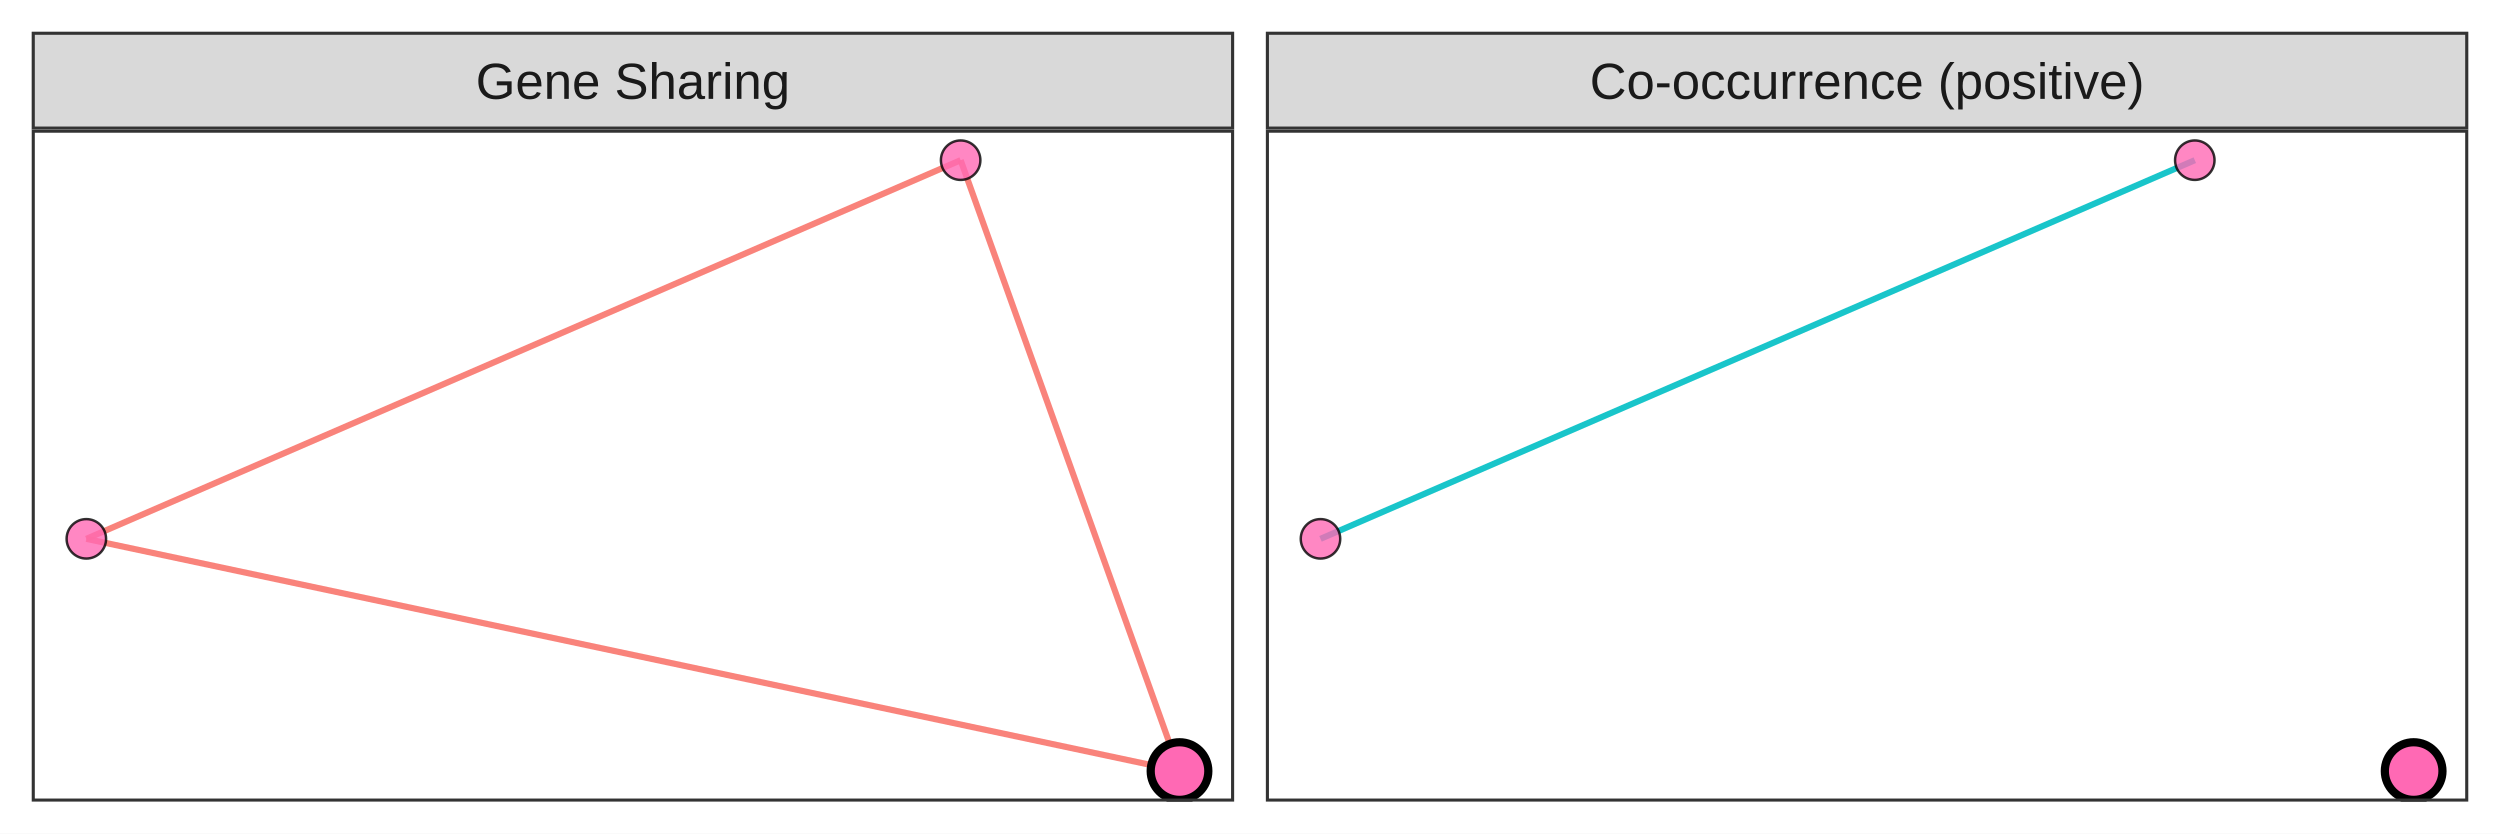
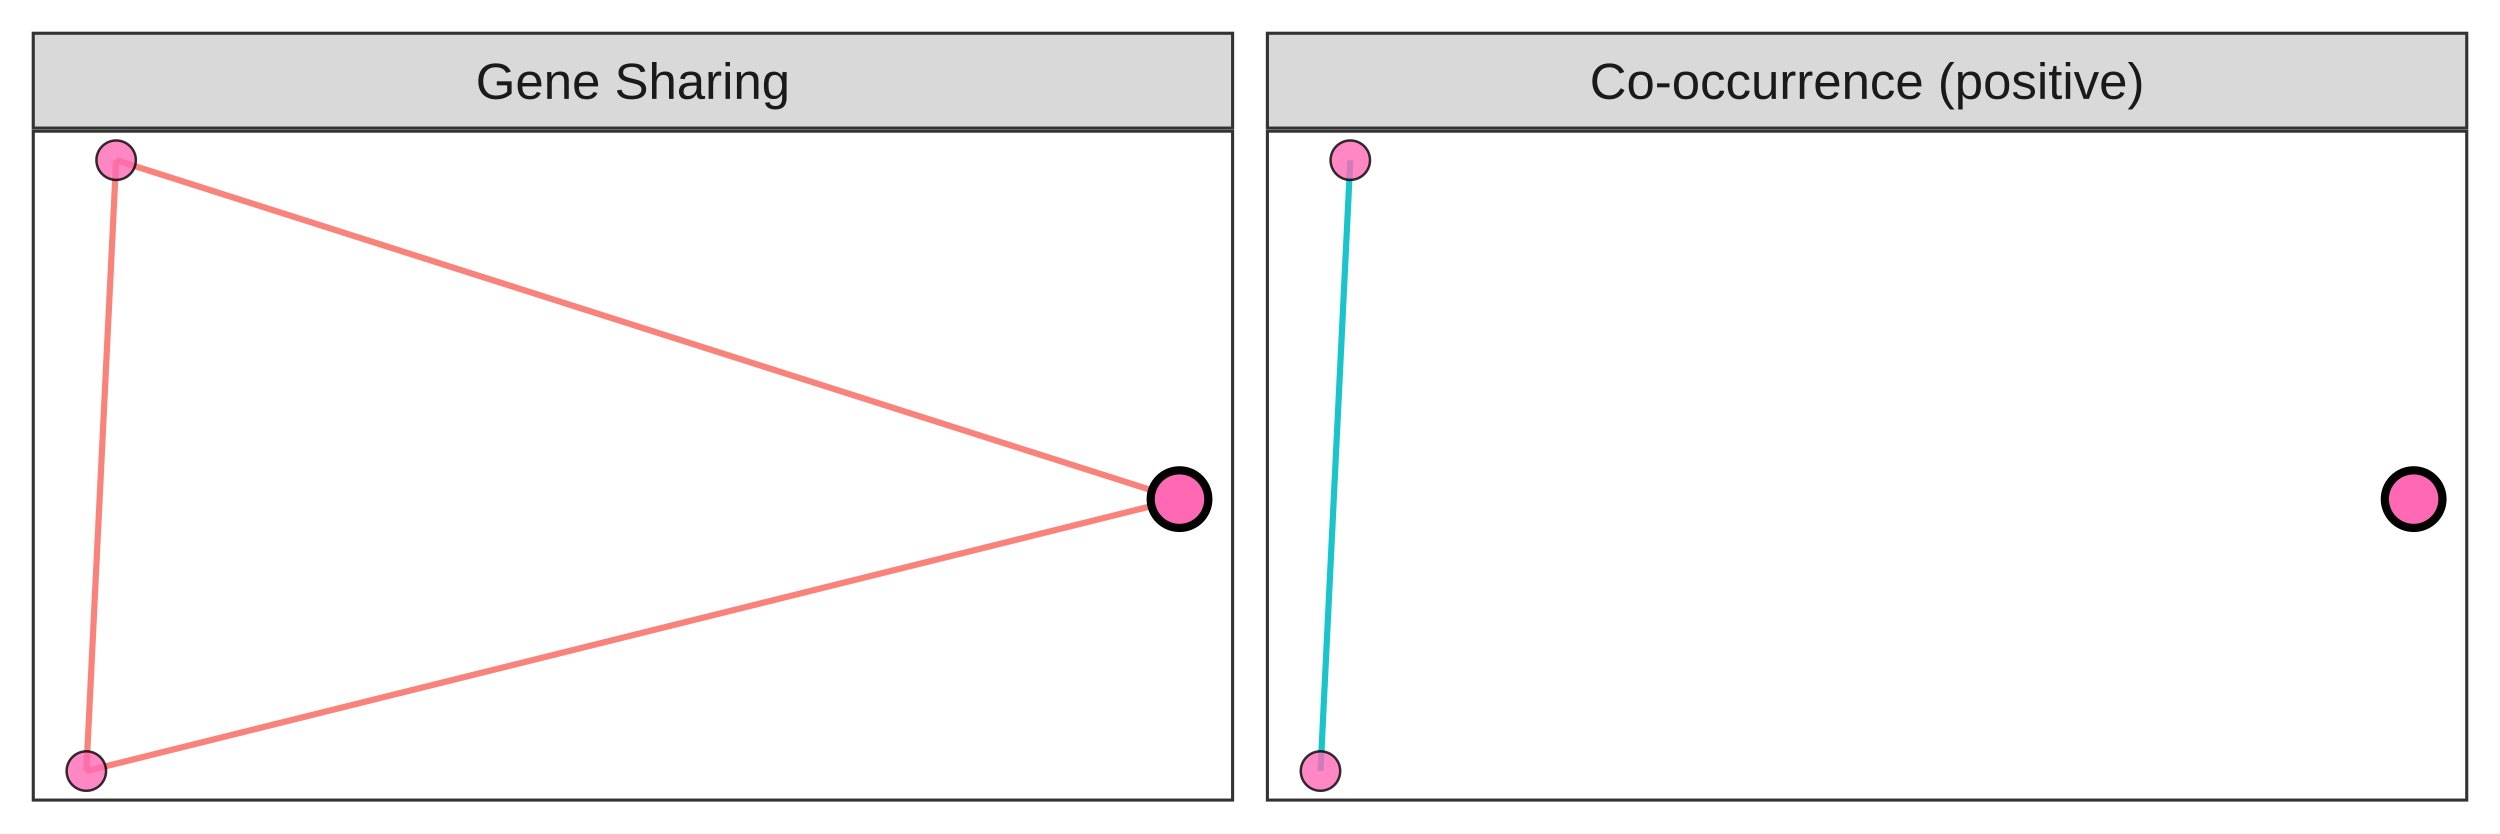
<svg xmlns="http://www.w3.org/2000/svg" width="432.00pt" height="144.00pt" viewBox="0 0 432.00 144.00">
  <g class="svglite">
    <defs>
      <style type="text/css">
    .svglite line, .svglite polyline, .svglite polygon, .svglite path, .svglite rect, .svglite circle {
      fill: none;
      stroke: #000000;
      stroke-linecap: round;
      stroke-linejoin: round;
      stroke-miterlimit: 10.00;
    }
    .svglite text {
      white-space: pre;
    }
    .svglite g.glyphgroup path {
      fill: inherit;
      stroke: none;
    }
  </style>
    </defs>
    <rect width="100%" height="100%" style="stroke: none; fill: #FFFFFF;" />
    <defs>
      <clipPath id="cpMC4wMHw0MzIuMDB8MC4wMHwxNDQuMDA=">
        <rect x="0.00" y="0.00" width="432.00" height="144.00" />
      </clipPath>
    </defs>
    <g clip-path="url(#cpMC4wMHw0MzIuMDB8MC4wMHwxNDQuMDA=)">
      <rect x="0" y="0.00" width="432.00" height="144.00" style="stroke-width: 1.07; stroke: #FFFFFF; fill: #FFFFFF;" />
    </g>
    <defs>
      <clipPath id="cpNS40OHwyMTMuMjZ8MjIuNDB8MTM4LjUy">
        <rect x="5.48" y="22.40" width="207.78" height="116.12" />
      </clipPath>
    </defs>
    <g clip-path="url(#cpNS40OHwyMTMuMjZ8MjIuNDB8MTM4LjUy)">
      <rect x="5.48" y="22.40" width="207.78" height="116.12" style="stroke-width: 1.07; stroke: none; fill: #FFFFFF;" />
-       <line x1="14.92" y1="93.11" x2="203.82" y2="133.24" style="stroke-width: 1.07; stroke: #F8766D; stroke-opacity: 0.90; stroke-linecap: butt;" />
-       <line x1="14.92" y1="93.11" x2="166.00" y2="27.68" style="stroke-width: 1.07; stroke: #F8766D; stroke-opacity: 0.90; stroke-linecap: butt;" />
-       <line x1="203.82" y1="133.24" x2="166.00" y2="27.68" style="stroke-width: 1.07; stroke: #F8766D; stroke-opacity: 0.90; stroke-linecap: butt;" />
-       <circle cx="14.92" cy="93.11" r="3.41" style="stroke-width: 0.43; stroke: #000000; stroke-opacity: 0.80; fill: #FF69B4; fill-opacity: 0.80;" />
-       <circle cx="203.82" cy="133.24" r="4.98" style="stroke-width: 1.42; fill: #FF69B4;" />
-       <circle cx="166.00" cy="27.68" r="3.41" style="stroke-width: 0.43; stroke: #000000; stroke-opacity: 0.80; fill: #FF69B4; fill-opacity: 0.80;" />
+       <line x1="14.92" y1="133.24" x2="203.82" y2="86.25" style="stroke-width: 1.07; stroke: #F8766D; stroke-opacity: 0.90; stroke-linecap: butt;" />
+       <line x1="14.92" y1="133.24" x2="20.07" y2="27.68" style="stroke-width: 1.07; stroke: #F8766D; stroke-opacity: 0.90; stroke-linecap: butt;" />
+       <line x1="203.82" y1="86.25" x2="20.07" y2="27.68" style="stroke-width: 1.07; stroke: #F8766D; stroke-opacity: 0.90; stroke-linecap: butt;" />
+       <circle cx="14.92" cy="133.24" r="3.41" style="stroke-width: 0.43; stroke: #000000; stroke-opacity: 0.80; fill: #FF69B4; fill-opacity: 0.80;" />
+       <circle cx="203.82" cy="86.25" r="4.98" style="stroke-width: 1.42; fill: #FF69B4;" />
+       <circle cx="20.07" cy="27.68" r="3.41" style="stroke-width: 0.43; stroke: #000000; stroke-opacity: 0.80; fill: #FF69B4; fill-opacity: 0.80;" />
      <rect x="5.48" y="22.40" width="207.78" height="116.12" style="stroke-width: 1.07; stroke: #333333;" />
    </g>
    <g clip-path="url(#cpMC4wMHw0MzIuMDB8MC4wMHwxNDQuMDA=)">
</g>
    <defs>
      <clipPath id="cpMjE4Ljc0fDQyNi41MnwyMi40MHwxMzguNTI=">
        <rect x="218.74" y="22.40" width="207.78" height="116.12" />
      </clipPath>
    </defs>
    <g clip-path="url(#cpMjE4Ljc0fDQyNi41MnwyMi40MHwxMzguNTI=)">
      <rect x="218.74" y="22.40" width="207.78" height="116.12" style="stroke-width: 1.07; stroke: none; fill: #FFFFFF;" />
-       <line x1="228.18" y1="93.11" x2="379.26" y2="27.68" style="stroke-width: 1.07; stroke: #00BFC4; stroke-opacity: 0.90; stroke-linecap: butt;" />
-       <circle cx="228.18" cy="93.11" r="3.41" style="stroke-width: 0.43; stroke: #000000; stroke-opacity: 0.80; fill: #FF69B4; fill-opacity: 0.80;" />
-       <circle cx="417.08" cy="133.24" r="4.98" style="stroke-width: 1.42; fill: #FF69B4;" />
-       <circle cx="379.26" cy="27.68" r="3.41" style="stroke-width: 0.43; stroke: #000000; stroke-opacity: 0.80; fill: #FF69B4; fill-opacity: 0.80;" />
+       <line x1="228.18" y1="133.24" x2="233.33" y2="27.68" style="stroke-width: 1.07; stroke: #00BFC4; stroke-opacity: 0.90; stroke-linecap: butt;" />
+       <circle cx="228.18" cy="133.24" r="3.41" style="stroke-width: 0.43; stroke: #000000; stroke-opacity: 0.80; fill: #FF69B4; fill-opacity: 0.80;" />
+       <circle cx="417.08" cy="86.25" r="4.98" style="stroke-width: 1.42; fill: #FF69B4;" />
+       <circle cx="233.33" cy="27.68" r="3.41" style="stroke-width: 0.43; stroke: #000000; stroke-opacity: 0.80; fill: #FF69B4; fill-opacity: 0.80;" />
      <rect x="218.74" y="22.40" width="207.78" height="116.12" style="stroke-width: 1.07; stroke: #333333;" />
    </g>
    <g clip-path="url(#cpMC4wMHw0MzIuMDB8MC4wMHwxNDQuMDA=)">
</g>
    <defs>
      <clipPath id="cpNS40OHwyMTMuMjZ8NS40OHwyMi40MA==">
        <rect x="5.48" y="5.48" width="207.78" height="16.92" />
      </clipPath>
    </defs>
    <g clip-path="url(#cpNS40OHwyMTMuMjZ8NS40OHwyMi40MA==)">
      <rect x="5.48" y="5.48" width="207.78" height="16.92" style="stroke-width: 1.07; stroke: #333333; fill: #D9D9D9;" />
      <text x="109.37" y="17.09" text-anchor="middle" style="font-size: 8.80px;fill: #1A1A1A; font-family: &quot;Arial&quot;;" textLength="54.27px" lengthAdjust="spacingAndGlyphs">Gene Sharing</text>
    </g>
    <g clip-path="url(#cpMC4wMHw0MzIuMDB8MC4wMHwxNDQuMDA=)">
</g>
    <defs>
      <clipPath id="cpMjE4Ljc0fDQyNi41Mnw1LjQ4fDIyLjQw">
        <rect x="218.74" y="5.48" width="207.78" height="16.92" />
      </clipPath>
    </defs>
    <g clip-path="url(#cpMjE4Ljc0fDQyNi41Mnw1LjQ4fDIyLjQw)">
      <rect x="218.74" y="5.48" width="207.78" height="16.92" style="stroke-width: 1.07; stroke: #333333; fill: #D9D9D9;" />
      <text x="322.63" y="17.09" text-anchor="middle" style="font-size: 8.80px;fill: #1A1A1A; font-family: &quot;Arial&quot;;" textLength="95.80px" lengthAdjust="spacingAndGlyphs">Co-occurrence (positive)</text>
    </g>
    <g clip-path="url(#cpMC4wMHw0MzIuMDB8MC4wMHwxNDQuMDA=)">
</g>
  </g>
</svg>
